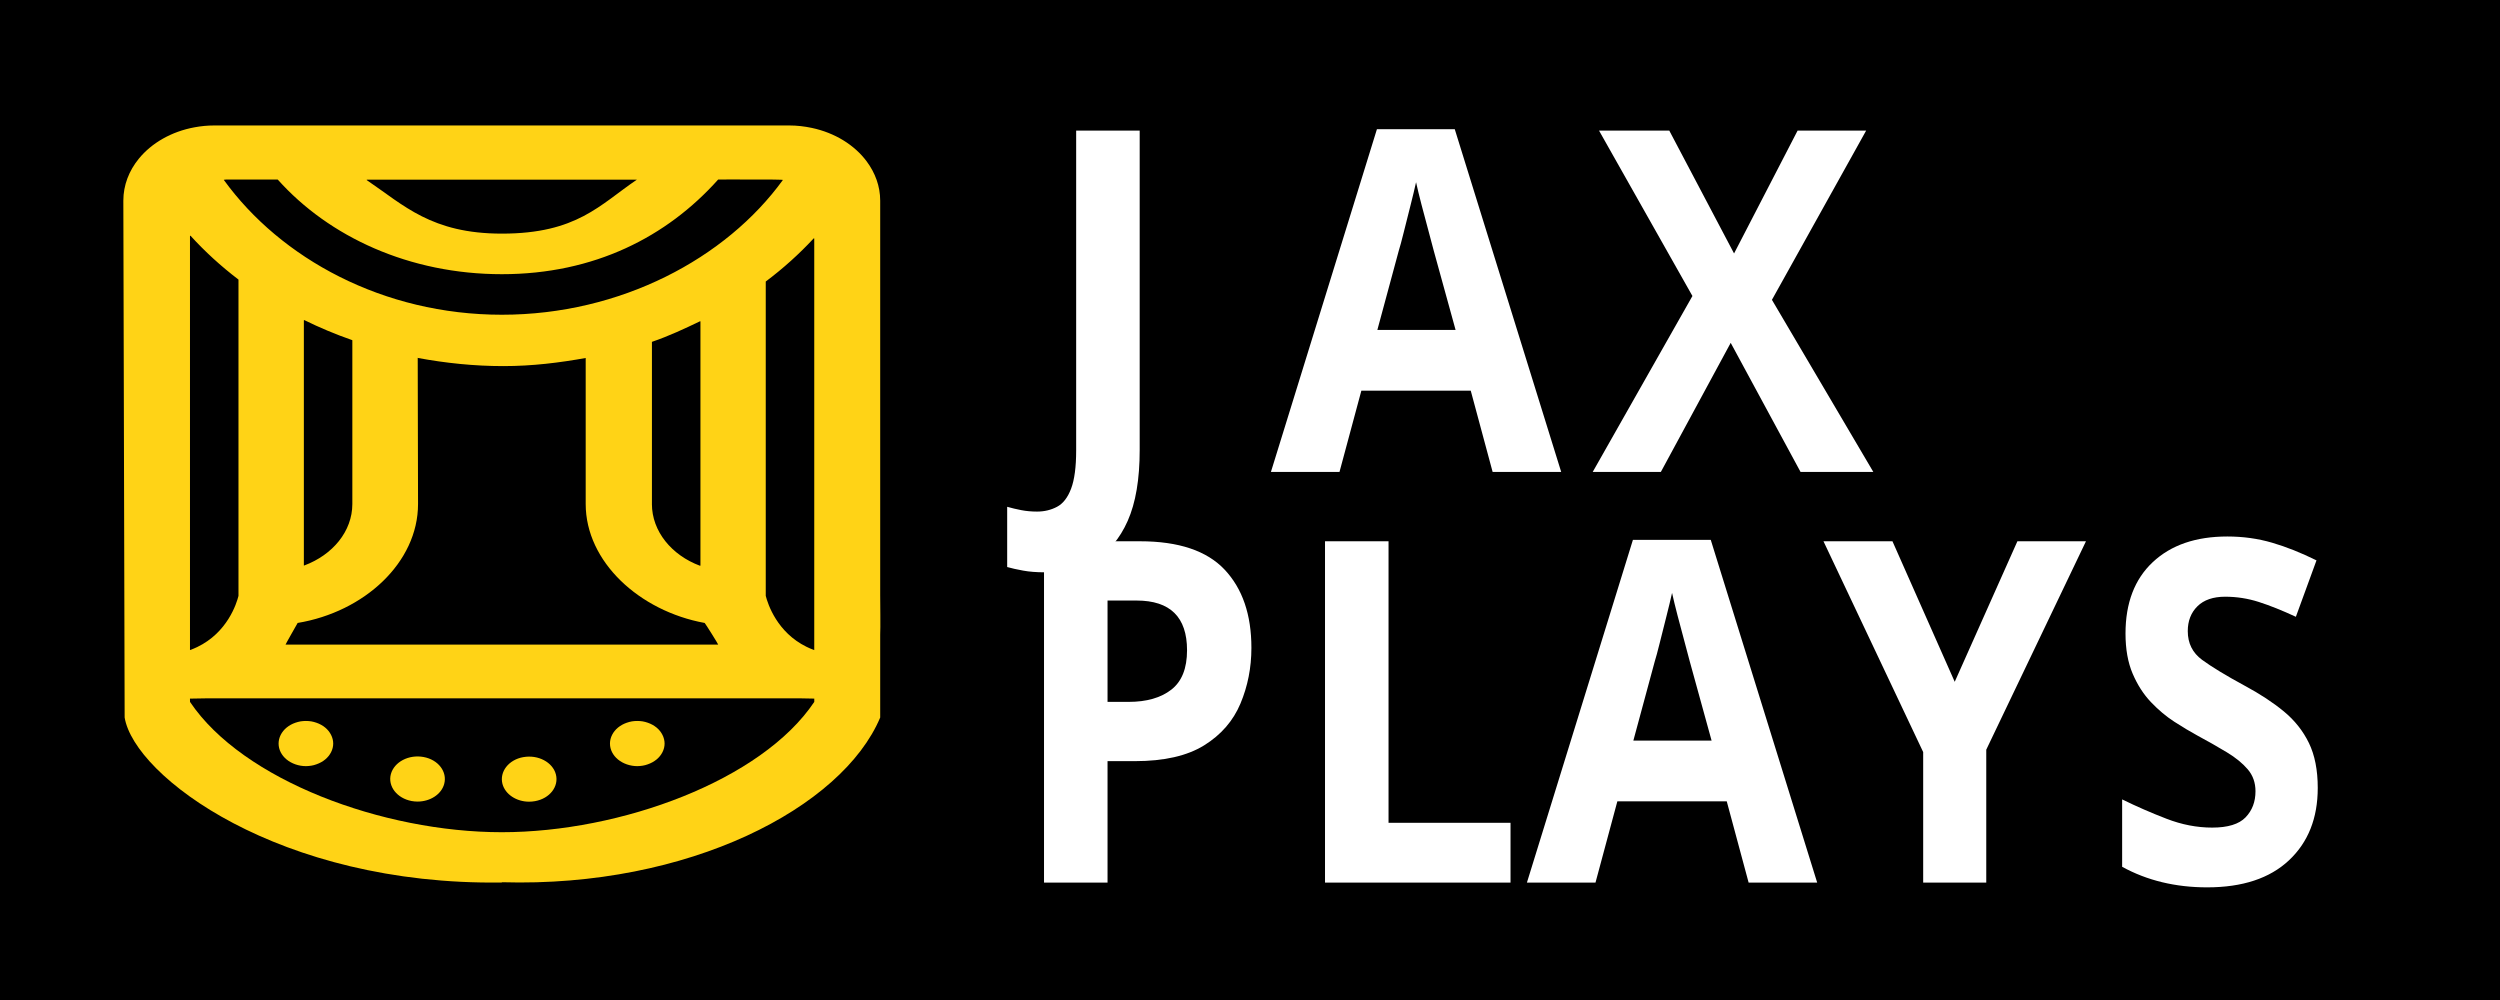
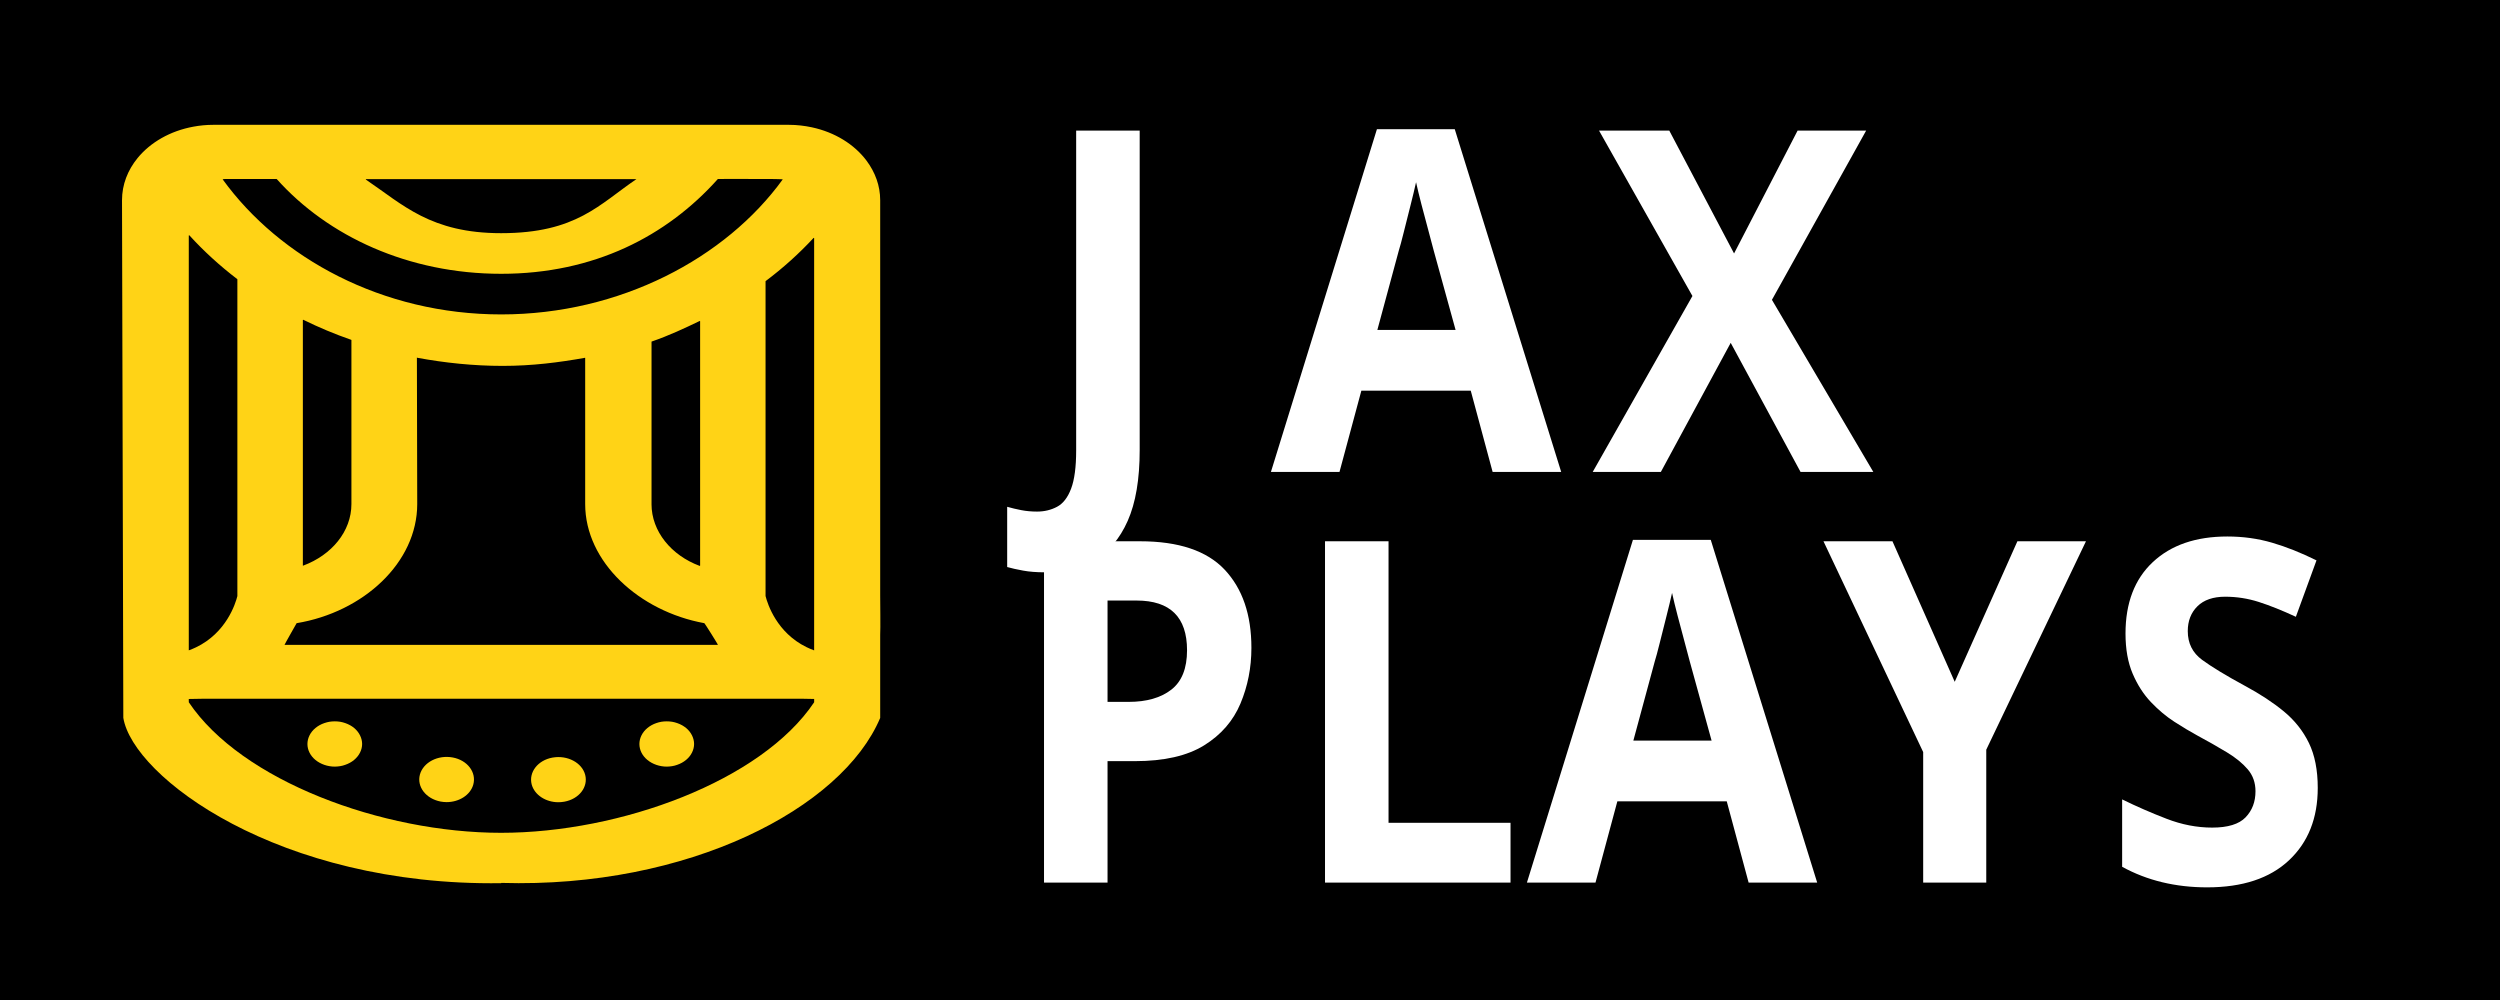
<svg xmlns="http://www.w3.org/2000/svg" id="Logo" viewBox="0 0 2500 1000">
  <defs>
    <style>.cls-1{fill:#fff;font-family:AvenirNext-Bold, 'Avenir Next';font-size:478.02px;font-weight:700;}.cls-2{fill:#ffd316;}.cls-3{letter-spacing:-.02em;}.cls-4{letter-spacing:.02em;}.cls-5{letter-spacing:.04em;}</style>
  </defs>
-   <rect x="0" width="2500" height="1000" />
+   <rect width="2500" height="1000" />
  <g id="New_Logo">
-     <path class="cls-2" d="M124.64,717.47c9.62,58.67,154.49,168.19,377.21,165.03v-.27c186.63,5.52,340.28-74.43,378.35-164.71h0v-82.87c.38-5.06,0-34.42,0-39.53V200.67c0-14.44-5.03-27.9-13.57-39.36-12.19-16.33-31.69-28.47-54.75-33.39-7.27-1.54-14.84-2.46-22.68-2.46H214.34c-6.79,0-13.38.65-19.76,1.84-23.12,4.24-42.93,15.68-55.75,31.39-9.79,11.98-15.49,26.44-15.49,41.99M638.73,179.64c.32,0-1.46-.24-1.7-.08-37.12,25.09-59.99,54.07-135.18,54.07-70.4,0-97.95-28.39-135.05-53.48-.24-.16-.11-.51.22-.51,0,0,271.71,0,271.71,0ZM277.5,179.56s.19-.03.27.03c51.15,57.21,131.59,94.6,224.08,94.6s165.14-37.42,216.29-94.63c.05-.08,10.98-.08,11.06-.08l43.01.08c.27,0,10.84.16,10.71.35-56.88,78.59-162.38,134.83-281.07,134.83s-221.16-56.24-278.04-134.83c-.14-.19,2-.35,2.27-.35,0,0,51.42,0,51.42,0ZM285.56,644.58c-.16-.14,12.09-21.63,12.09-21.63,66.64-11.06,120.39-60.4,120.39-118.96l-.32-146.27c0-.19.11.24.32.27,27.47,5.08,56.05,8.11,85.33,8.11s56.1-3.41,82.81-8.19c.22-.03-.49-.08-.49.08v146c0,57.72,53.64,107.01,118.96,118.96.38.08,13.92,21.63,13.52,21.63M303.86,565.45v-245.08c0-.22.27-.35.49-.24,15.3,7.52,31.25,14.22,47.8,19.98.14.05.19.14.19.24v163.65c0,27.41-19.82,50.96-48.02,61.45-.22.08-.51.22-.51,0h.05ZM651.93,503.99v-162.06s.08-.14.22-.16c16.55-5.65,32.5-13.09,47.8-20.47.22-.11.49,0,.49.24v243.92c0,.22-.27.35-.51.27-28.2-10.49-48.02-34.34-48.02-61.72l.03-.03ZM197.09,647.1c-2.24,1.08-4.62,2.08-7.11,2.97V235.96c0-.27.41-.38.59-.16,14.3,15.74,30.33,30.36,47.8,43.69.05.05.11.14.11.19v316.22c-1.89,7.57-11.03,36.69-41.39,51.21h0ZM205.34,698.36h587.61c10.63,0,3.38-.11,21.33.24v3.27l-.05.08c-52.4,78.32-193.34,130.26-312.46,130.26s-259.31-52.1-311.76-130.32c0-.03-.08-3.27-.05-3.27M814.25,608.25v41.85c-2.73-.97-5.27-2.11-7.73-3.3-29.36-14.38-38.61-42.5-40.77-50.94v-314.24s.03-.16.11-.19c17.47-13.11,33.44-27.52,47.8-43.01.19-.22.59-.11.59.16v369.67Z" />
-     <path class="cls-2" d="M652.48,724.8c-1.51-.81-3.06-1.54-4.7-2.08-1.65-.62-3.38-1-5.14-1.35-3.49-.54-7.22-.54-10.71,0-1.76.35-3.49.73-5.14,1.35-1.65.54-3.16,1.27-4.7,2.08-1.41.81-2.84,1.73-4.14,2.81-5.03,4.16-7.98,10-7.98,15.98s2.95,11.73,7.98,15.87c5.14,4.24,12.25,6.68,19.33,6.68,1.76,0,3.6-.19,5.35-.46,1.73-.27,3.49-.73,5.14-1.35,1.62-.54,3.16-1.27,4.7-2.08,1.41-.81,2.84-1.73,4.14-2.81,5.03-4.16,7.98-10,7.98-15.87s-2.95-11.81-7.98-15.98c-1.32-1.08-2.73-2-4.14-2.81v.03Z" />
-     <path class="cls-2" d="M523.44,757.11h-.11c-14.73,2.62-24.01,14.63-20.87,26.82,2.84,10.54,14.09,17.76,26.66,17.76,1.97,0,3.95-.19,5.89-.54,14.73-2.62,24.04-14.63,20.87-26.79-3.16-12.17-17.79-19.84-32.44-17.25h0Z" />
-     <path class="cls-2" d="M423.54,757c-14.73-2.7-29.28,4.87-32.66,17.06-3.27,12.19,6.03,24.2,20.76,26.98,1.97.35,3.95.54,5.89.54,12.54,0,23.82-7.14,26.66-17.6,3.3-12.19-5.89-24.28-20.63-26.98h-.03Z" />
-     <path class="cls-2" d="M321.1,724.8c-1.51-.81-3.06-1.54-4.7-2.08-1.65-.62-3.38-1-5.14-1.35-3.49-.54-7.19-.54-10.71,0-1.76.35-3.38.73-5.14,1.35-1.65.54-3.16,1.27-4.7,2.08-1.41.81-2.84,1.73-4.14,2.81-5.03,4.16-7.98,10-7.98,15.98s2.95,11.73,7.98,15.87c5.14,4.24,12.25,6.68,19.33,6.68,1.73,0,3.6-.19,5.35-.46,1.76-.27,3.49-.73,5.14-1.35,1.62-.54,3.16-1.27,4.7-2.08,1.51-.81,2.84-1.73,4.14-2.81,5.03-4.16,7.98-10,7.98-15.87s-2.95-11.81-7.98-15.98c-1.32-1.08-2.62-2-4.14-2.81v.03Z" />
+     <path class="cls-2" d="M123.32,717.86c9.64,58.77,154.75,168.49,377.87,165.32v-.27c186.96,5.53,340.87-74.56,379-164.99h0v-83.01c.38-5.06,0-34.48,0-39.6V200.17c0-14.46-5.04-27.95-13.6-39.43-12.21-16.36-31.74-28.52-54.84-33.45-7.29-1.54-14.87-2.46-22.72-2.46H213.18c-6.8,0-13.41.65-19.8,1.84-23.16,4.25-43.01,15.71-55.85,31.44-9.8,12-15.52,26.49-15.52,42.06M638.31,179.09c.32,0-1.46-.24-1.71-.08-37.19,25.13-60.1,54.17-135.42,54.17-70.53,0-98.12-28.44-135.28-53.57-.24-.16-.11-.51.22-.51,0,0,272.19,0,272.19,0ZM276.45,179.01s.19-.03.27.03c51.24,57.31,131.81,94.76,224.47,94.76s165.43-37.48,216.67-94.79c.05-.08,11-.08,11.08-.08l43.09.08c.27,0,10.86.16,10.73.35-56.98,78.73-162.66,135.06-281.56,135.06s-221.54-56.33-278.53-135.06c-.14-.19,2-.35,2.28-.35,0,0,51.51,0,51.51,0ZM284.52,644.85c-.16-.14,12.11-21.67,12.11-21.67,66.76-11.08,120.6-60.5,120.6-119.17l-.33-146.52c0-.19.11.24.33.27,27.52,5.09,56.14,8.13,85.48,8.13s56.2-3.41,82.96-8.21c.22-.03-.49-.08-.49.08v146.25c0,57.82,53.73,107.2,119.17,119.17.38.08,13.95,21.67,13.54,21.67M302.86,565.57v-245.51c0-.22.27-.35.49-.24,15.33,7.53,31.31,14.25,47.88,20.01.14.05.19.14.19.24v163.94c0,27.46-19.85,51.05-48.1,61.56-.22.08-.51.22-.51,0h.05ZM651.53,504.01v-162.34s.08-.14.22-.16c16.58-5.66,32.55-13.11,47.88-20.5.22-.11.49,0,.49.24v244.35c0,.22-.27.35-.51.27-28.25-10.51-48.1-34.4-48.1-61.83l.03-.03ZM195.9,647.37c-2.25,1.08-4.63,2.09-7.12,2.98V235.51c0-.27.41-.38.6-.16,14.33,15.76,30.39,30.41,47.88,43.77.05.05.11.14.11.19v316.77c-1.9,7.58-11.05,36.75-41.46,51.3h0ZM204.16,698.72h588.63c10.64,0,3.39-.11,21.37.24v3.28l-.05.08c-52.49,78.46-193.67,130.49-313,130.49s-259.76-52.19-312.3-130.54c0-.03-.08-3.28-.05-3.28M814.14,608.45v41.93c-2.74-.98-5.28-2.11-7.75-3.3-29.41-14.41-38.68-42.58-40.84-51.03v-314.79s.03-.16.11-.19c17.5-13.14,33.5-27.57,47.88-43.09.19-.22.6-.11.6.16v370.31Z" />
+     <path class="cls-2" d="M681.97,725.2c-1.52-.81-3.06-1.54-4.71-2.09-1.65-.62-3.39-1-5.15-1.35-3.49-.54-7.23-.54-10.73,0-1.76.35-3.49.73-5.15,1.35-1.65.54-3.17,1.27-4.71,2.09-1.41.81-2.84,1.73-4.14,2.82-5.04,4.17-7.99,10.02-7.99,16.01s2.95,11.75,7.99,15.9c5.15,4.25,12.27,6.69,19.36,6.69,1.76,0,3.6-.19,5.36-.46,1.73-.27,3.49-.73,5.15-1.35,1.63-.54,3.17-1.27,4.71-2.09,1.41-.81,2.84-1.73,4.14-2.82,5.04-4.17,7.99-10.02,7.99-15.9s-2.95-11.84-7.99-16.01c-1.33-1.08-2.74-2-4.14-2.82v.03Z" />
+     <path class="cls-2" d="M552.7,757.57h-.11c-14.76,2.63-24.05,14.65-20.91,26.87,2.84,10.56,14.11,17.79,26.7,17.79,1.98,0,3.95-.19,5.9-.54,14.76-2.63,24.08-14.65,20.91-26.84-3.17-12.19-17.82-19.88-32.5-17.28h0Z" />
+     <path class="cls-2" d="M452.63,757.46c-14.76-2.71-29.33,4.88-32.72,17.09-3.28,12.21,6.04,24.24,20.8,27.03,1.98.35,3.95.54,5.9.54,12.57,0,23.86-7.15,26.7-17.63,3.3-12.21-5.9-24.32-20.66-27.03h-.03Z" />
+     <path class="cls-2" d="M350.01,725.2c-1.52-.81-3.06-1.54-4.71-2.09-1.65-.62-3.39-1-5.15-1.35-3.49-.54-7.2-.54-10.73,0-1.76.35-3.39.73-5.15,1.35-1.65.54-3.17,1.27-4.71,2.09-1.41.81-2.84,1.73-4.14,2.82-5.04,4.17-7.99,10.02-7.99,16.01s2.95,11.75,7.99,15.9c5.15,4.25,12.27,6.69,19.36,6.69,1.73,0,3.6-.19,5.36-.46,1.76-.27,3.49-.73,5.15-1.35,1.62-.54,3.17-1.27,4.71-2.09,1.52-.81,2.84-1.73,4.14-2.82,5.04-4.17,7.99-10.02,7.99-15.9s-2.95-11.84-7.99-16.01c-1.33-1.08-2.63-2-4.14-2.82v.03Z" />
  </g>
  <text class="cls-1" transform="translate(1038.31 471.91) scale(.88 1)">
    <tspan class="cls-4" x="0" y="0">J</tspan>
    <tspan class="cls-5" x="264.34" y="0">A</tspan>
    <tspan class="cls-4" x="630.02" y="0">X</tspan>
  </text>
  <text class="cls-1" transform="translate(1006.16 882.57) scale(.88 1)">
    <tspan class="cls-5" x="0" y="0">PL</tspan>
    <tspan class="cls-3" x="591.78" y="0">A</tspan>
    <tspan class="cls-5" x="928.77" y="0">YS</tspan>
  </text>
</svg>
